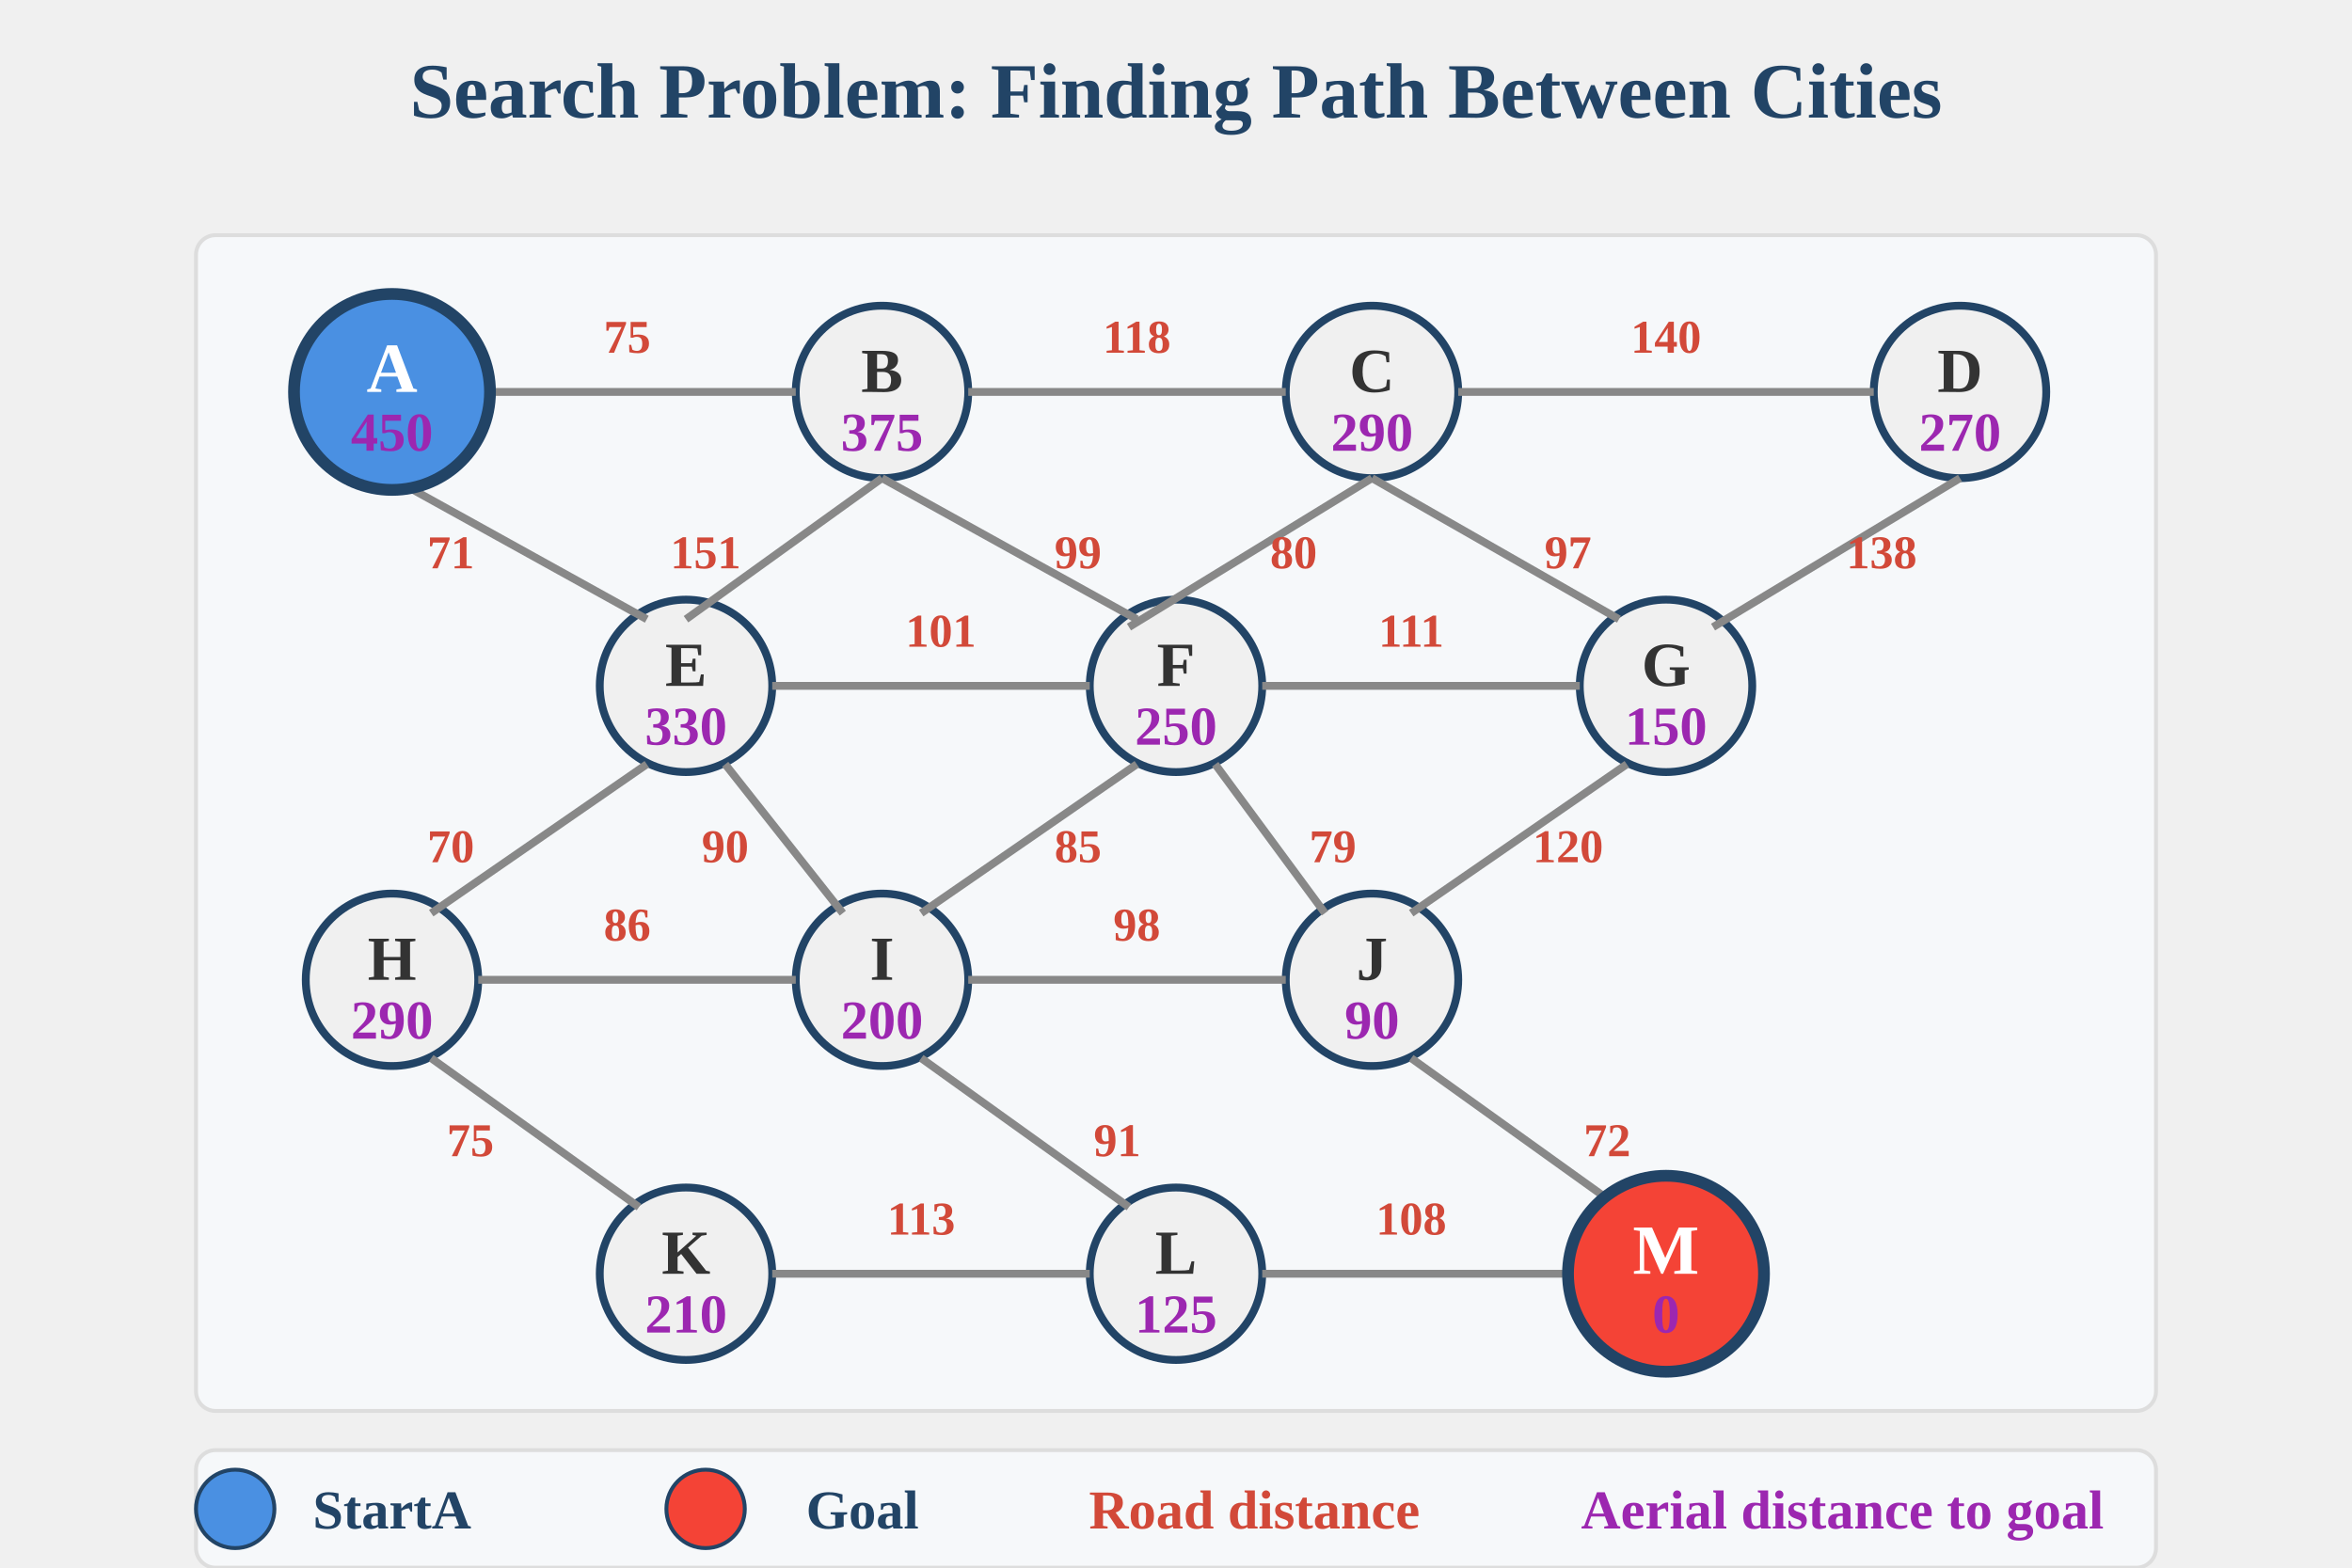
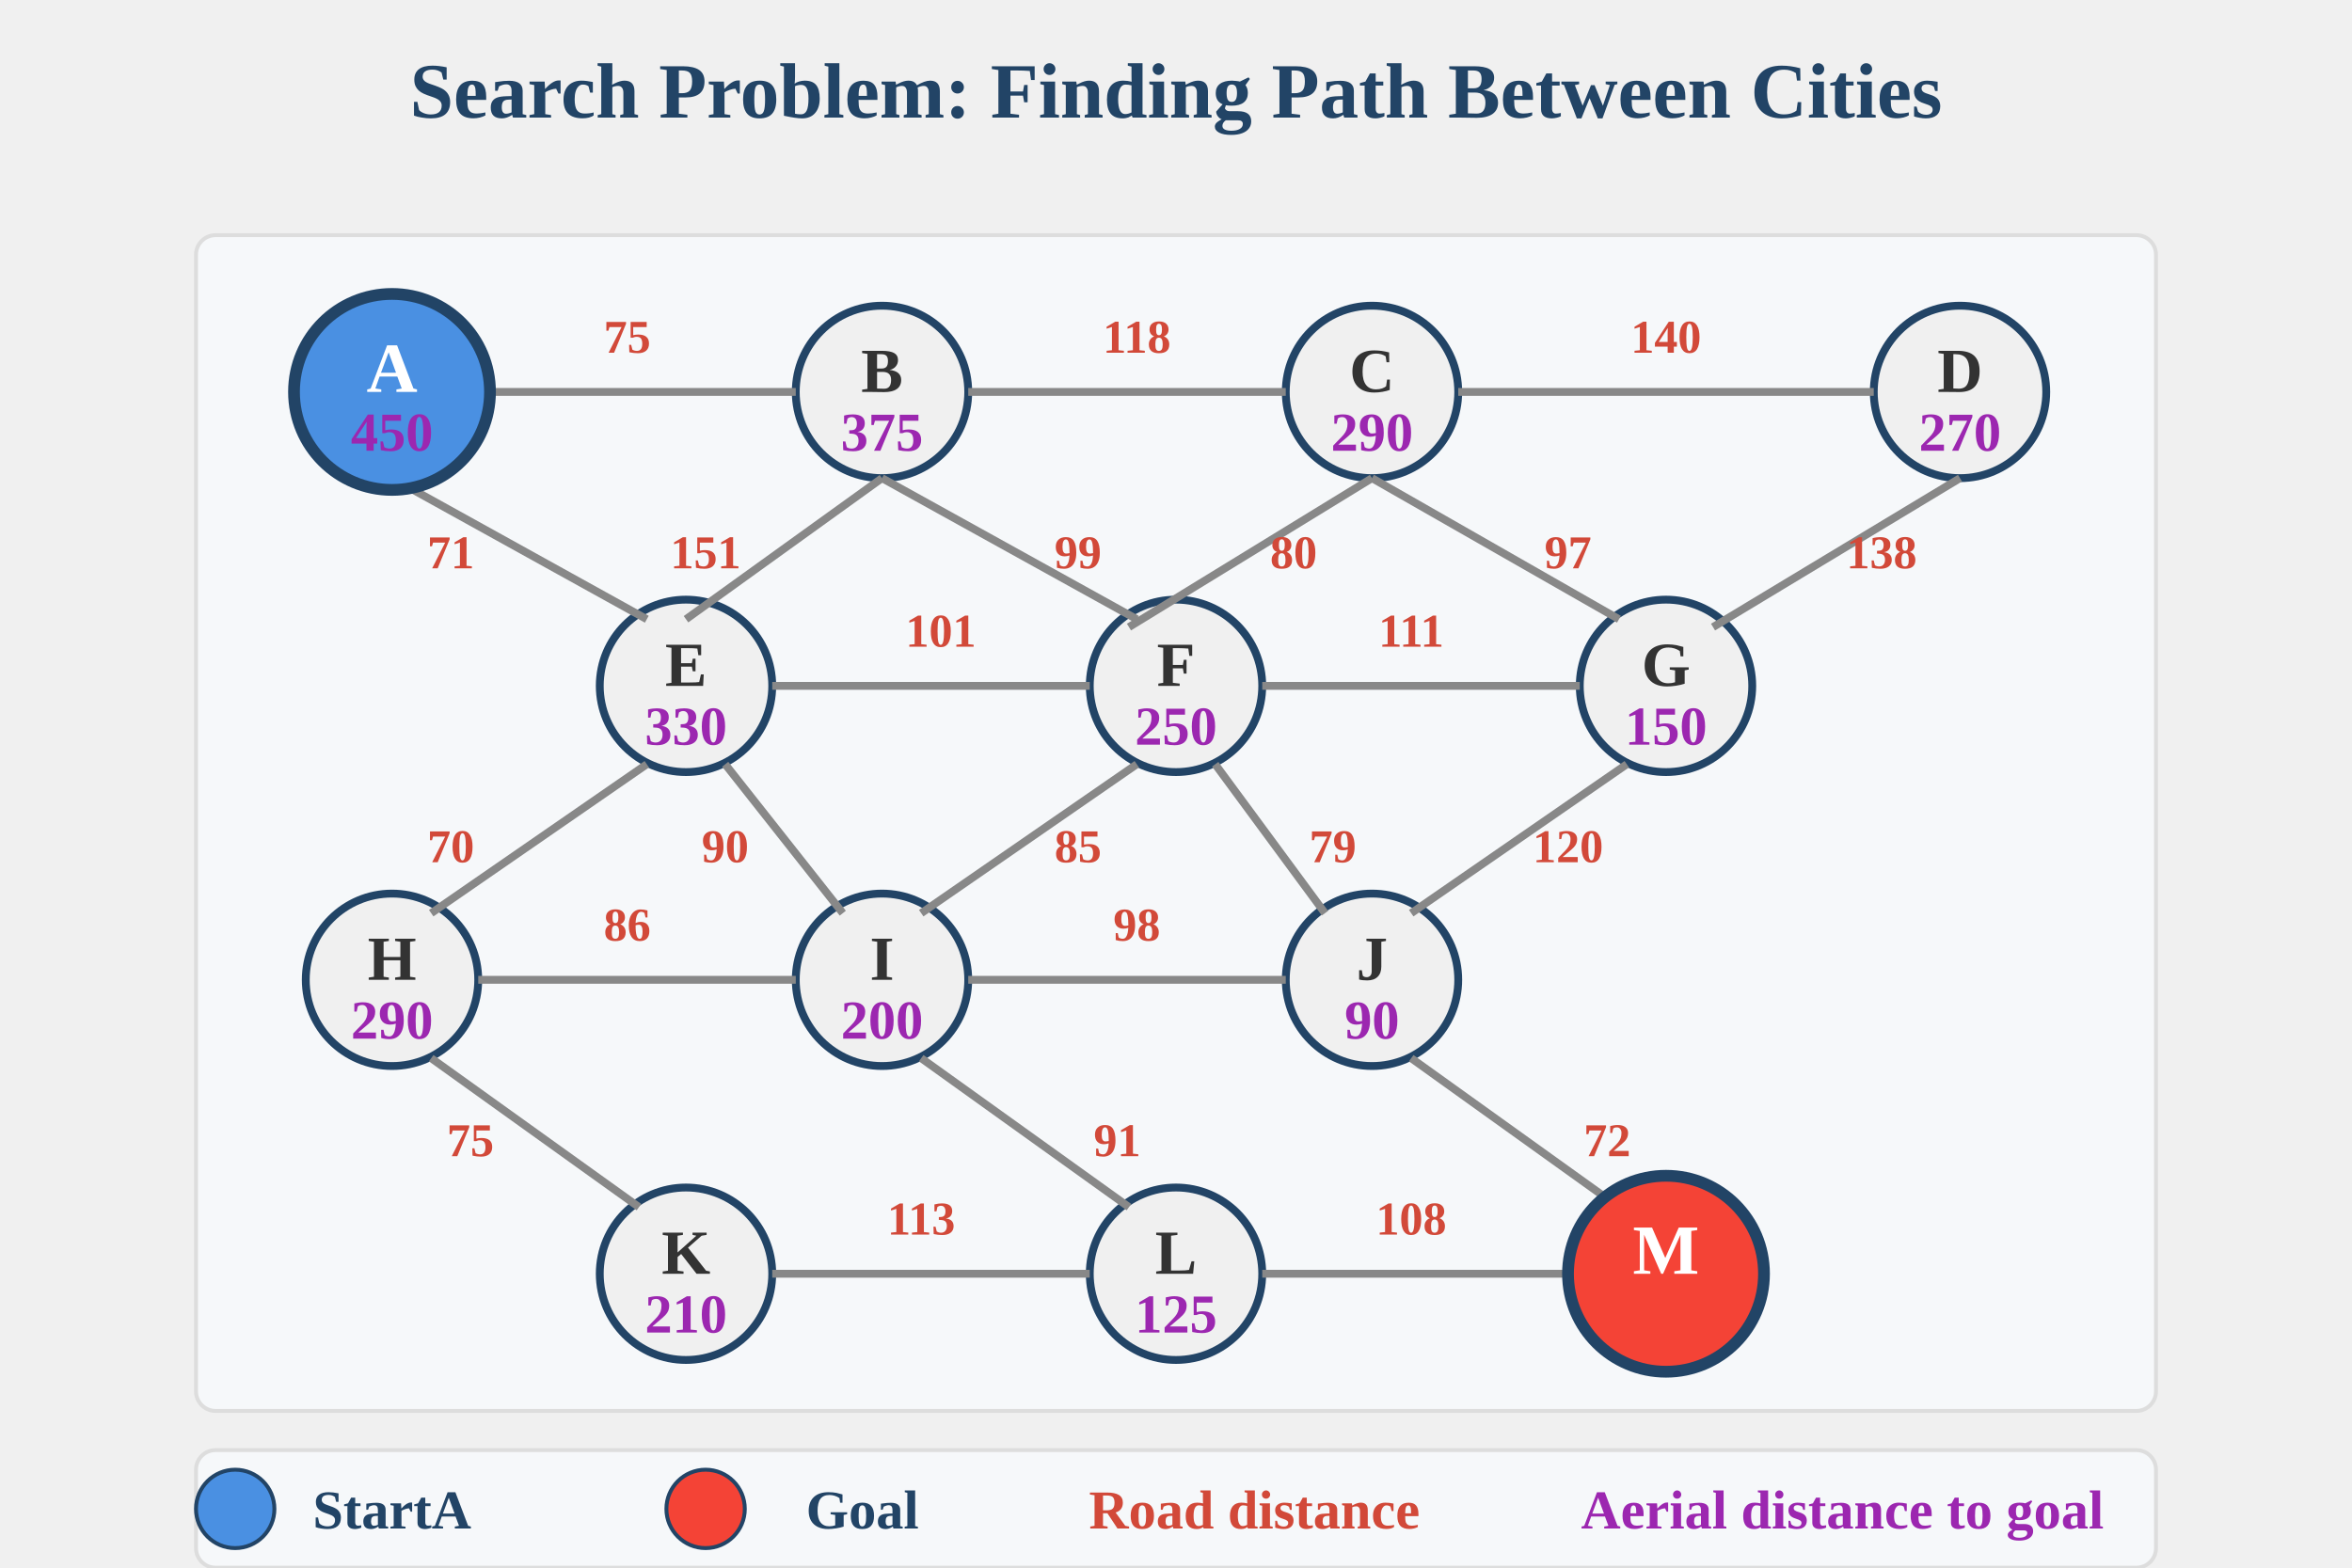
<svg xmlns="http://www.w3.org/2000/svg" width="600" height="400">
  <text x="300" y="30" text-anchor="middle" fill="#224466" font-size="20" font-weight="bold">
        Search Problem: Finding Path Between Cities
    </text>
  <rect x="50" y="60" width="500" height="300" fill="#f6f8fa" stroke="#ddd" stroke-width="1" rx="5" ry="5" />
  <circle cx="100" cy="100" r="22" fill="#f0f0f0" stroke="#224466" stroke-width="2" />
  <text x="100" y="100" text-anchor="middle" fill="#333" font-size="16" font-weight="bold">A</text>
  <circle cx="225" cy="100" r="22" fill="#f0f0f0" stroke="#224466" stroke-width="2" />
  <text x="225" y="100" text-anchor="middle" fill="#333" font-size="16" font-weight="bold">B</text>
  <circle cx="350" cy="100" r="22" fill="#f0f0f0" stroke="#224466" stroke-width="2" />
  <text x="350" y="100" text-anchor="middle" fill="#333" font-size="16" font-weight="bold">C</text>
  <circle cx="500" cy="100" r="22" fill="#f0f0f0" stroke="#224466" stroke-width="2" />
  <text x="500" y="100" text-anchor="middle" fill="#333" font-size="16" font-weight="bold">D</text>
  <circle cx="175" cy="175" r="22" fill="#f0f0f0" stroke="#224466" stroke-width="2" />
  <text x="175" y="175" text-anchor="middle" fill="#333" font-size="16" font-weight="bold">E</text>
  <circle cx="300" cy="175" r="22" fill="#f0f0f0" stroke="#224466" stroke-width="2" />
  <text x="300" y="175" text-anchor="middle" fill="#333" font-size="16" font-weight="bold">F</text>
  <circle cx="425" cy="175" r="22" fill="#f0f0f0" stroke="#224466" stroke-width="2" />
  <text x="425" y="175" text-anchor="middle" fill="#333" font-size="16" font-weight="bold">G</text>
  <circle cx="100" cy="250" r="22" fill="#f0f0f0" stroke="#224466" stroke-width="2" />
  <text x="100" y="250" text-anchor="middle" fill="#333" font-size="16" font-weight="bold">H</text>
  <circle cx="225" cy="250" r="22" fill="#f0f0f0" stroke="#224466" stroke-width="2" />
  <text x="225" y="250" text-anchor="middle" fill="#333" font-size="16" font-weight="bold">I</text>
  <circle cx="350" cy="250" r="22" fill="#f0f0f0" stroke="#224466" stroke-width="2" />
  <text x="350" y="250" text-anchor="middle" fill="#333" font-size="16" font-weight="bold">J</text>
  <circle cx="175" cy="325" r="22" fill="#f0f0f0" stroke="#224466" stroke-width="2" />
  <text x="175" y="325" text-anchor="middle" fill="#333" font-size="16" font-weight="bold">K</text>
  <circle cx="300" cy="325" r="22" fill="#f0f0f0" stroke="#224466" stroke-width="2" />
  <text x="300" y="325" text-anchor="middle" fill="#333" font-size="16" font-weight="bold">L</text>
  <circle cx="425" cy="325" r="22" fill="#f0f0f0" stroke="#224466" stroke-width="2" />
  <text x="425" y="325" text-anchor="middle" fill="#333" font-size="16" font-weight="bold">M</text>
  <line x1="122" y1="100" x2="203" y2="100" stroke="#888" stroke-width="2" />
  <text x="160" y="90" text-anchor="middle" fill="#d24939" font-size="12" font-weight="bold">75</text>
  <line x1="247" y1="100" x2="328" y2="100" stroke="#888" stroke-width="2" />
  <text x="290" y="90" text-anchor="middle" fill="#d24939" font-size="12" font-weight="bold">118</text>
  <line x1="372" y1="100" x2="478" y2="100" stroke="#888" stroke-width="2" />
  <text x="425" y="90" text-anchor="middle" fill="#d24939" font-size="12" font-weight="bold">140</text>
  <line x1="100" y1="122" x2="165" y2="158" stroke="#888" stroke-width="2" />
  <text x="115" y="145" text-anchor="middle" fill="#d24939" font-size="12" font-weight="bold">71</text>
  <line x1="225" y1="122" x2="175" y2="158" stroke="#888" stroke-width="2" />
  <text x="180" y="145" text-anchor="middle" fill="#d24939" font-size="12" font-weight="bold">151</text>
  <line x1="225" y1="122" x2="290" y2="158" stroke="#888" stroke-width="2" />
  <text x="275" y="145" text-anchor="middle" fill="#d24939" font-size="12" font-weight="bold">99</text>
  <line x1="350" y1="122" x2="288" y2="160" stroke="#888" stroke-width="2" />
  <text x="330" y="145" text-anchor="middle" fill="#d24939" font-size="12" font-weight="bold">80</text>
  <line x1="350" y1="122" x2="413" y2="158" stroke="#888" stroke-width="2" />
  <text x="400" y="145" text-anchor="middle" fill="#d24939" font-size="12" font-weight="bold">97</text>
  <line x1="500" y1="122" x2="437" y2="160" stroke="#888" stroke-width="2" />
  <text x="480" y="145" text-anchor="middle" fill="#d24939" font-size="12" font-weight="bold">138</text>
  <line x1="197" y1="175" x2="278" y2="175" stroke="#888" stroke-width="2" />
  <text x="240" y="165" text-anchor="middle" fill="#d24939" font-size="12" font-weight="bold">101</text>
  <line x1="322" y1="175" x2="403" y2="175" stroke="#888" stroke-width="2" />
  <text x="360" y="165" text-anchor="middle" fill="#d24939" font-size="12" font-weight="bold">111</text>
  <line x1="165" y1="195" x2="110" y2="233" stroke="#888" stroke-width="2" />
  <text x="115" y="220" text-anchor="middle" fill="#d24939" font-size="12" font-weight="bold">70</text>
  <line x1="185" y1="195" x2="215" y2="233" stroke="#888" stroke-width="2" />
  <text x="185" y="220" text-anchor="middle" fill="#d24939" font-size="12" font-weight="bold">90</text>
  <line x1="290" y1="195" x2="235" y2="233" stroke="#888" stroke-width="2" />
  <text x="275" y="220" text-anchor="middle" fill="#d24939" font-size="12" font-weight="bold">85</text>
  <line x1="310" y1="195" x2="338" y2="233" stroke="#888" stroke-width="2" />
  <text x="340" y="220" text-anchor="middle" fill="#d24939" font-size="12" font-weight="bold">79</text>
  <line x1="415" y1="195" x2="360" y2="233" stroke="#888" stroke-width="2" />
  <text x="400" y="220" text-anchor="middle" fill="#d24939" font-size="12" font-weight="bold">120</text>
  <line x1="122" y1="250" x2="203" y2="250" stroke="#888" stroke-width="2" />
  <text x="160" y="240" text-anchor="middle" fill="#d24939" font-size="12" font-weight="bold">86</text>
  <line x1="247" y1="250" x2="328" y2="250" stroke="#888" stroke-width="2" />
  <text x="290" y="240" text-anchor="middle" fill="#d24939" font-size="12" font-weight="bold">98</text>
  <line x1="110" y1="270" x2="163" y2="308" stroke="#888" stroke-width="2" />
  <text x="120" y="295" text-anchor="middle" fill="#d24939" font-size="12" font-weight="bold">75</text>
  <line x1="235" y1="270" x2="288" y2="308" stroke="#888" stroke-width="2" />
  <text x="285" y="295" text-anchor="middle" fill="#d24939" font-size="12" font-weight="bold">91</text>
  <line x1="360" y1="270" x2="413" y2="308" stroke="#888" stroke-width="2" />
  <text x="410" y="295" text-anchor="middle" fill="#d24939" font-size="12" font-weight="bold">72</text>
  <line x1="197" y1="325" x2="278" y2="325" stroke="#888" stroke-width="2" />
  <text x="235" y="315" text-anchor="middle" fill="#d24939" font-size="12" font-weight="bold">113</text>
  <line x1="322" y1="325" x2="403" y2="325" stroke="#888" stroke-width="2" />
  <text x="360" y="315" text-anchor="middle" fill="#d24939" font-size="12" font-weight="bold">108</text>
  <circle cx="100" cy="100" r="25" fill="#4a90e2" stroke="#224466" stroke-width="3" />
  <text x="100" y="100" text-anchor="middle" fill="white" font-size="18" font-weight="bold">A</text>
  <circle cx="425" cy="325" r="25" fill="#f44336" stroke="#224466" stroke-width="3" />
  <text x="425" y="325" text-anchor="middle" fill="white" font-size="18" font-weight="bold">M</text>
  <text x="100" y="115" text-anchor="middle" fill="#9c27b0" font-size="14" font-weight="bold">450</text>
  <text x="225" y="115" text-anchor="middle" fill="#9c27b0" font-size="14" font-weight="bold">375</text>
  <text x="350" y="115" text-anchor="middle" fill="#9c27b0" font-size="14" font-weight="bold">290</text>
  <text x="500" y="115" text-anchor="middle" fill="#9c27b0" font-size="14" font-weight="bold">270</text>
  <text x="175" y="190" text-anchor="middle" fill="#9c27b0" font-size="14" font-weight="bold">330</text>
  <text x="300" y="190" text-anchor="middle" fill="#9c27b0" font-size="14" font-weight="bold">250</text>
  <text x="425" y="190" text-anchor="middle" fill="#9c27b0" font-size="14" font-weight="bold">150</text>
  <text x="100" y="265" text-anchor="middle" fill="#9c27b0" font-size="14" font-weight="bold">290</text>
  <text x="225" y="265" text-anchor="middle" fill="#9c27b0" font-size="14" font-weight="bold">200</text>
  <text x="350" y="265" text-anchor="middle" fill="#9c27b0" font-size="14" font-weight="bold">90</text>
  <text x="175" y="340" text-anchor="middle" fill="#9c27b0" font-size="14" font-weight="bold">210</text>
  <text x="300" y="340" text-anchor="middle" fill="#9c27b0" font-size="14" font-weight="bold">125</text>
-   <text x="425" y="340" text-anchor="middle" fill="#9c27b0" font-size="14" font-weight="bold">0</text>
  <rect x="50" y="370" width="500" height="30" fill="#f6f8fa" stroke="#ddd" stroke-width="1" rx="5" ry="5" />
  <circle cx="60" cy="385" r="10" fill="#4a90e2" stroke="#224466" stroke-width="1" />
  <text x="100" y="390" text-anchor="middle" fill="#224466" font-size="14" font-weight="bold">StartA</text>
  <circle cx="180" cy="385" r="10" fill="#f44336" stroke="#224466" stroke-width="1" />
  <text x="220" y="390" text-anchor="middle" fill="#224466" font-size="14" font-weight="bold">Goal</text>
  <text x="320" y="390" text-anchor="middle" fill="#d24939" font-size="14" font-weight="bold">Road distance</text>
  <text x="470" y="390" text-anchor="middle" fill="#9c27b0" font-size="14" font-weight="bold">Aerial distance to goal</text>
</svg>
